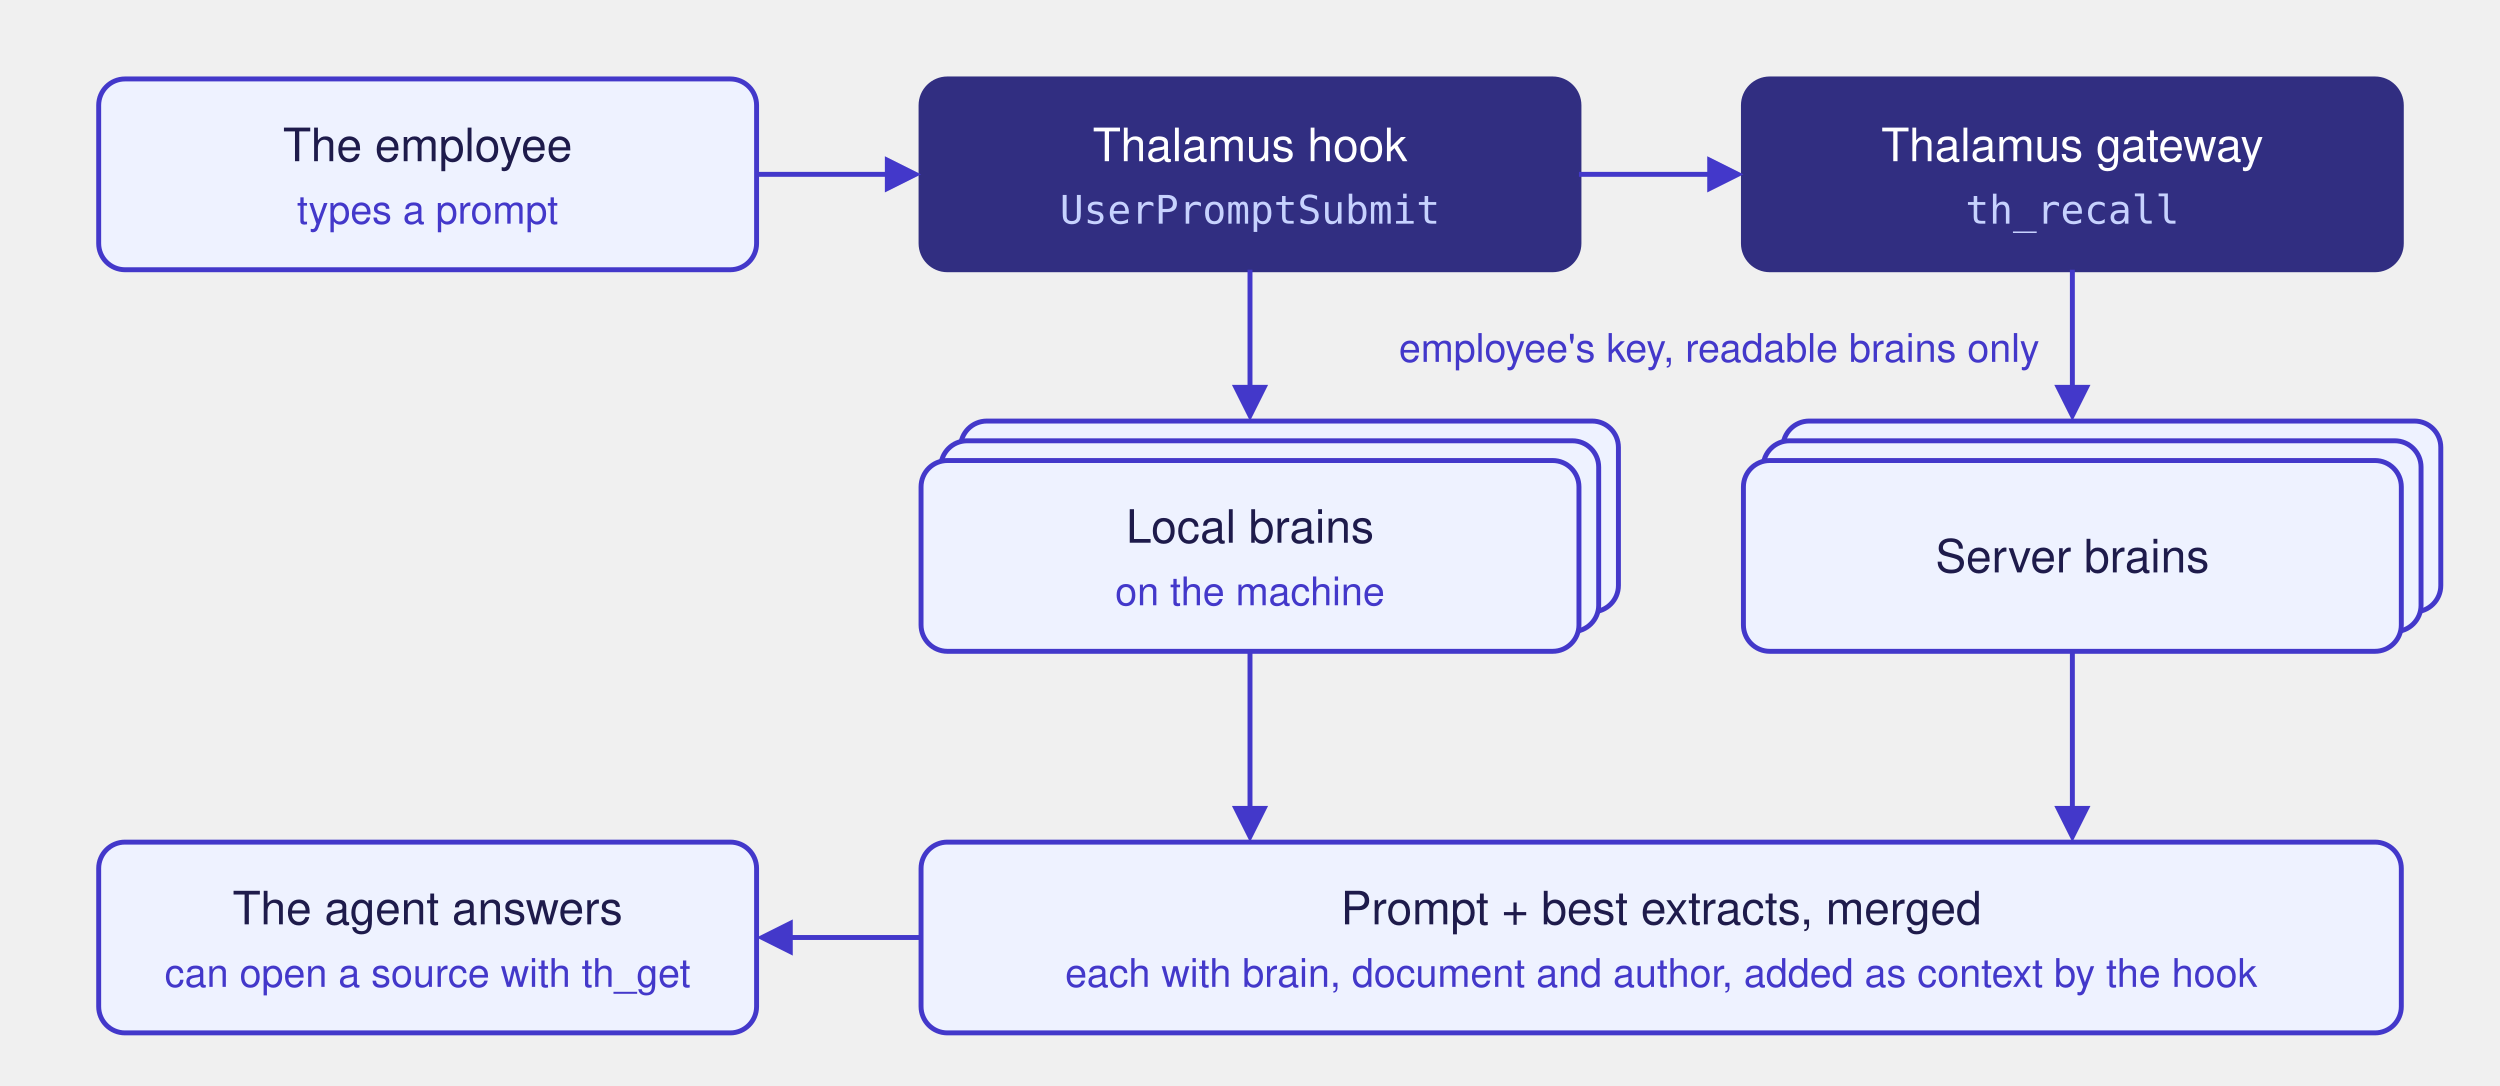
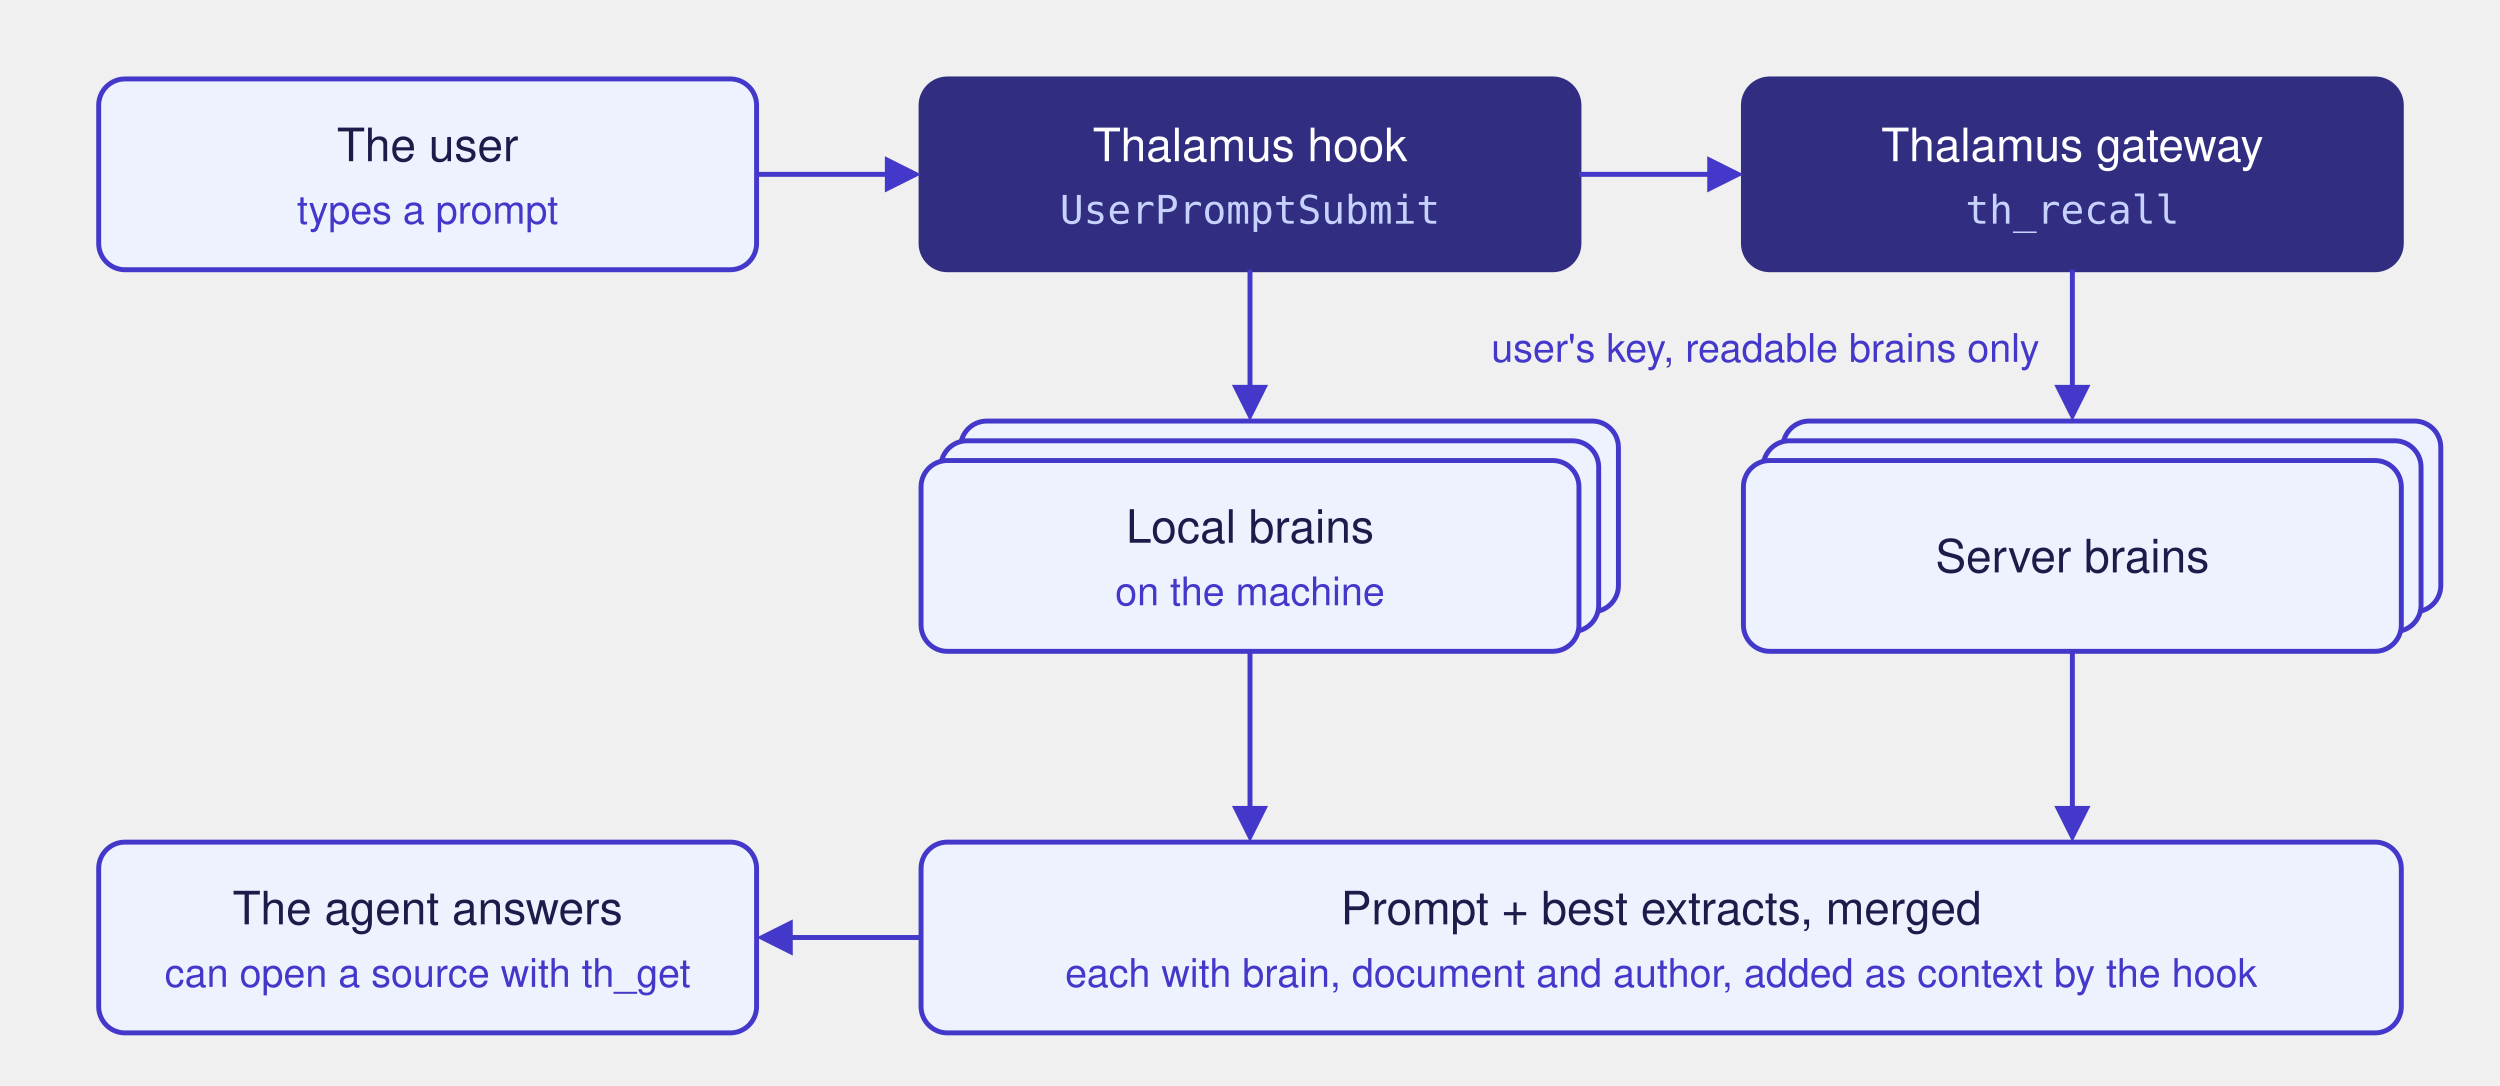
<svg xmlns="http://www.w3.org/2000/svg" viewBox="0 0 760 330" width="760" height="330" role="img" aria-labelledby="title desc">
  <style>
    .box { fill: #eef2ff; stroke: #4338ca; stroke-width: 1.5; }
    .core { fill: #312e81; stroke: #312e81; }
    .line { fill: none; stroke: #4338ca; stroke-width: 1.5; }
    .head { fill: #4338ca; }
    text { font-family: -apple-system, "Segoe UI", Helvetica, Arial, sans-serif; fill: #1e1b4b; }
    .label { font-size: 14px; }
    .small { font-size: 12px; fill: #4338ca; }
    .mono { font-family: ui-monospace, SFMono-Regular, Menlo, Consolas, monospace; font-size: 13px; }
    @media (prefers-color-scheme: dark) {
      .box { fill: #1e1b4b; stroke: #a5b4fc; }
      .core { fill: #4338ca; stroke: #a5b4fc; }
      .line { stroke: #a5b4fc; }
      .head { fill: #a5b4fc; }
      text { fill: #e0e7ff; }
      .small { fill: #c7d2fe; }
    }
  </style>
  <rect class="box" x="30" y="24" width="200" height="58" rx="8" />
-   <text class="label" x="130" y="49" text-anchor="middle">The employee</text>
+   <text class="label" x="130" y="49" text-anchor="middle">The user</text>
  <text class="small" x="130" y="68" text-anchor="middle">types a prompt</text>
  <rect class="box core" x="280" y="24" width="200" height="58" rx="8" />
  <text class="label" x="380" y="49" text-anchor="middle" style="fill:#ffffff">Thalamus hook</text>
  <text class="mono" x="380" y="68" text-anchor="middle" style="font-size:12px;fill:#c7d2fe">UserPromptSubmit</text>
  <rect class="box core" x="530" y="24" width="200" height="58" rx="8" />
  <text class="label" x="630" y="49" text-anchor="middle" style="fill:#ffffff">Thalamus gateway</text>
  <text class="mono" x="630" y="68" text-anchor="middle" style="font-size:12px;fill:#c7d2fe">th_recall</text>
  <path class="line" d="M230 53 L 270 53" />
  <path class="head" d="M280 53 L 269 47.5 L 269 58.5 Z" />
  <path class="line" d="M480 53 L 520 53" />
  <path class="head" d="M530 53 L 519 47.5 L 519 58.5 Z" />
  <path class="line" d="M380 82 L 380 118" />
  <path class="head" d="M380 128 L 374.5 117 L 385.5 117 Z" />
  <rect class="box" x="292" y="128" width="200" height="58" rx="8" />
  <rect class="box" x="286" y="134" width="200" height="58" rx="8" />
  <rect class="box" x="280" y="140" width="200" height="58" rx="8" />
  <text class="label" x="380" y="165" text-anchor="middle">Local brains</text>
  <text class="small" x="380" y="184" text-anchor="middle">on the machine</text>
  <path class="line" d="M630 82 L 630 118" />
  <path class="head" d="M630 128 L 624.5 117 L 635.5 117 Z" />
-   <text class="small" x="620" y="110" text-anchor="end">employee's key, readable brains only</text>
+   <text class="small" x="620" y="110" text-anchor="end">user's key, readable brains only</text>
  <rect class="box" x="542" y="128" width="200" height="58" rx="8" />
  <rect class="box" x="536" y="134" width="200" height="58" rx="8" />
  <rect class="box" x="530" y="140" width="200" height="58" rx="8" />
  <text class="label" x="630" y="174" text-anchor="middle">Server brains</text>
  <path class="line" d="M380 198 L 380 246" />
  <path class="head" d="M380 256 L 374.5 245 L 385.5 245 Z" />
  <path class="line" d="M630 198 L 630 246" />
  <path class="head" d="M630 256 L 624.5 245 L 635.5 245 Z" />
  <rect class="box" x="280" y="256" width="450" height="58" rx="8" />
  <text class="label" x="505" y="281" text-anchor="middle">Prompt + best extracts, merged</text>
  <text class="small" x="505" y="300" text-anchor="middle">each with brain, document and author, added as context by the hook</text>
  <path class="line" d="M280 285 L 240 285" />
  <path class="head" d="M230 285 L 241 279.5 L 241 290.5 Z" />
  <rect class="box" x="30" y="256" width="200" height="58" rx="8" />
  <text class="label" x="130" y="281" text-anchor="middle">The agent answers</text>
  <text class="small" x="130" y="300" text-anchor="middle">can open a source with th_get</text>
</svg>
